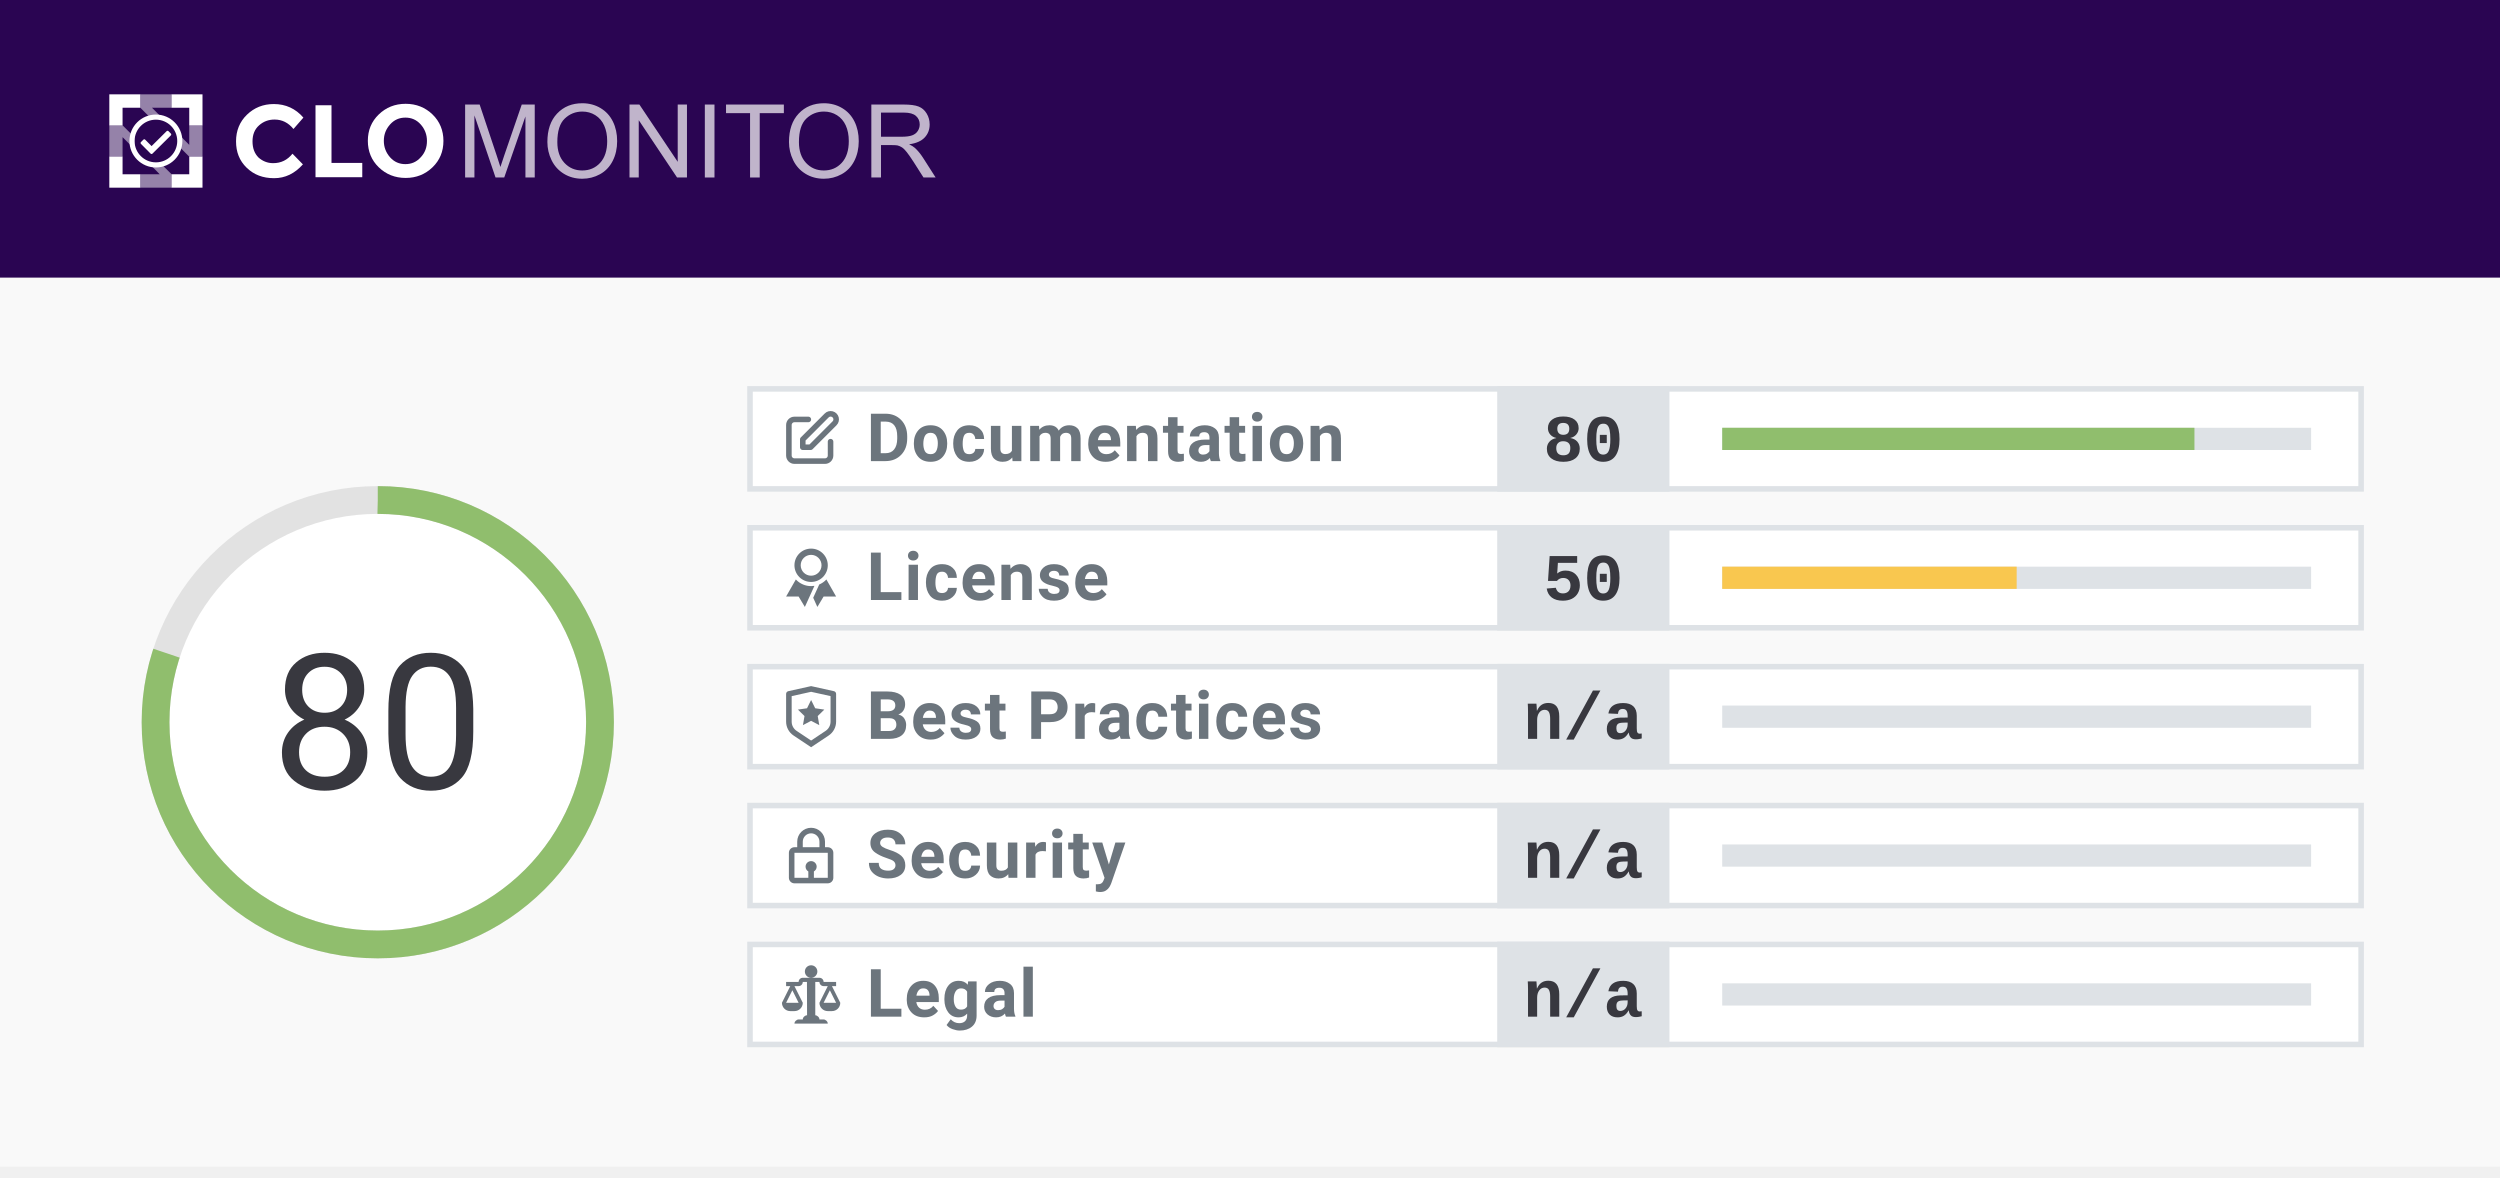
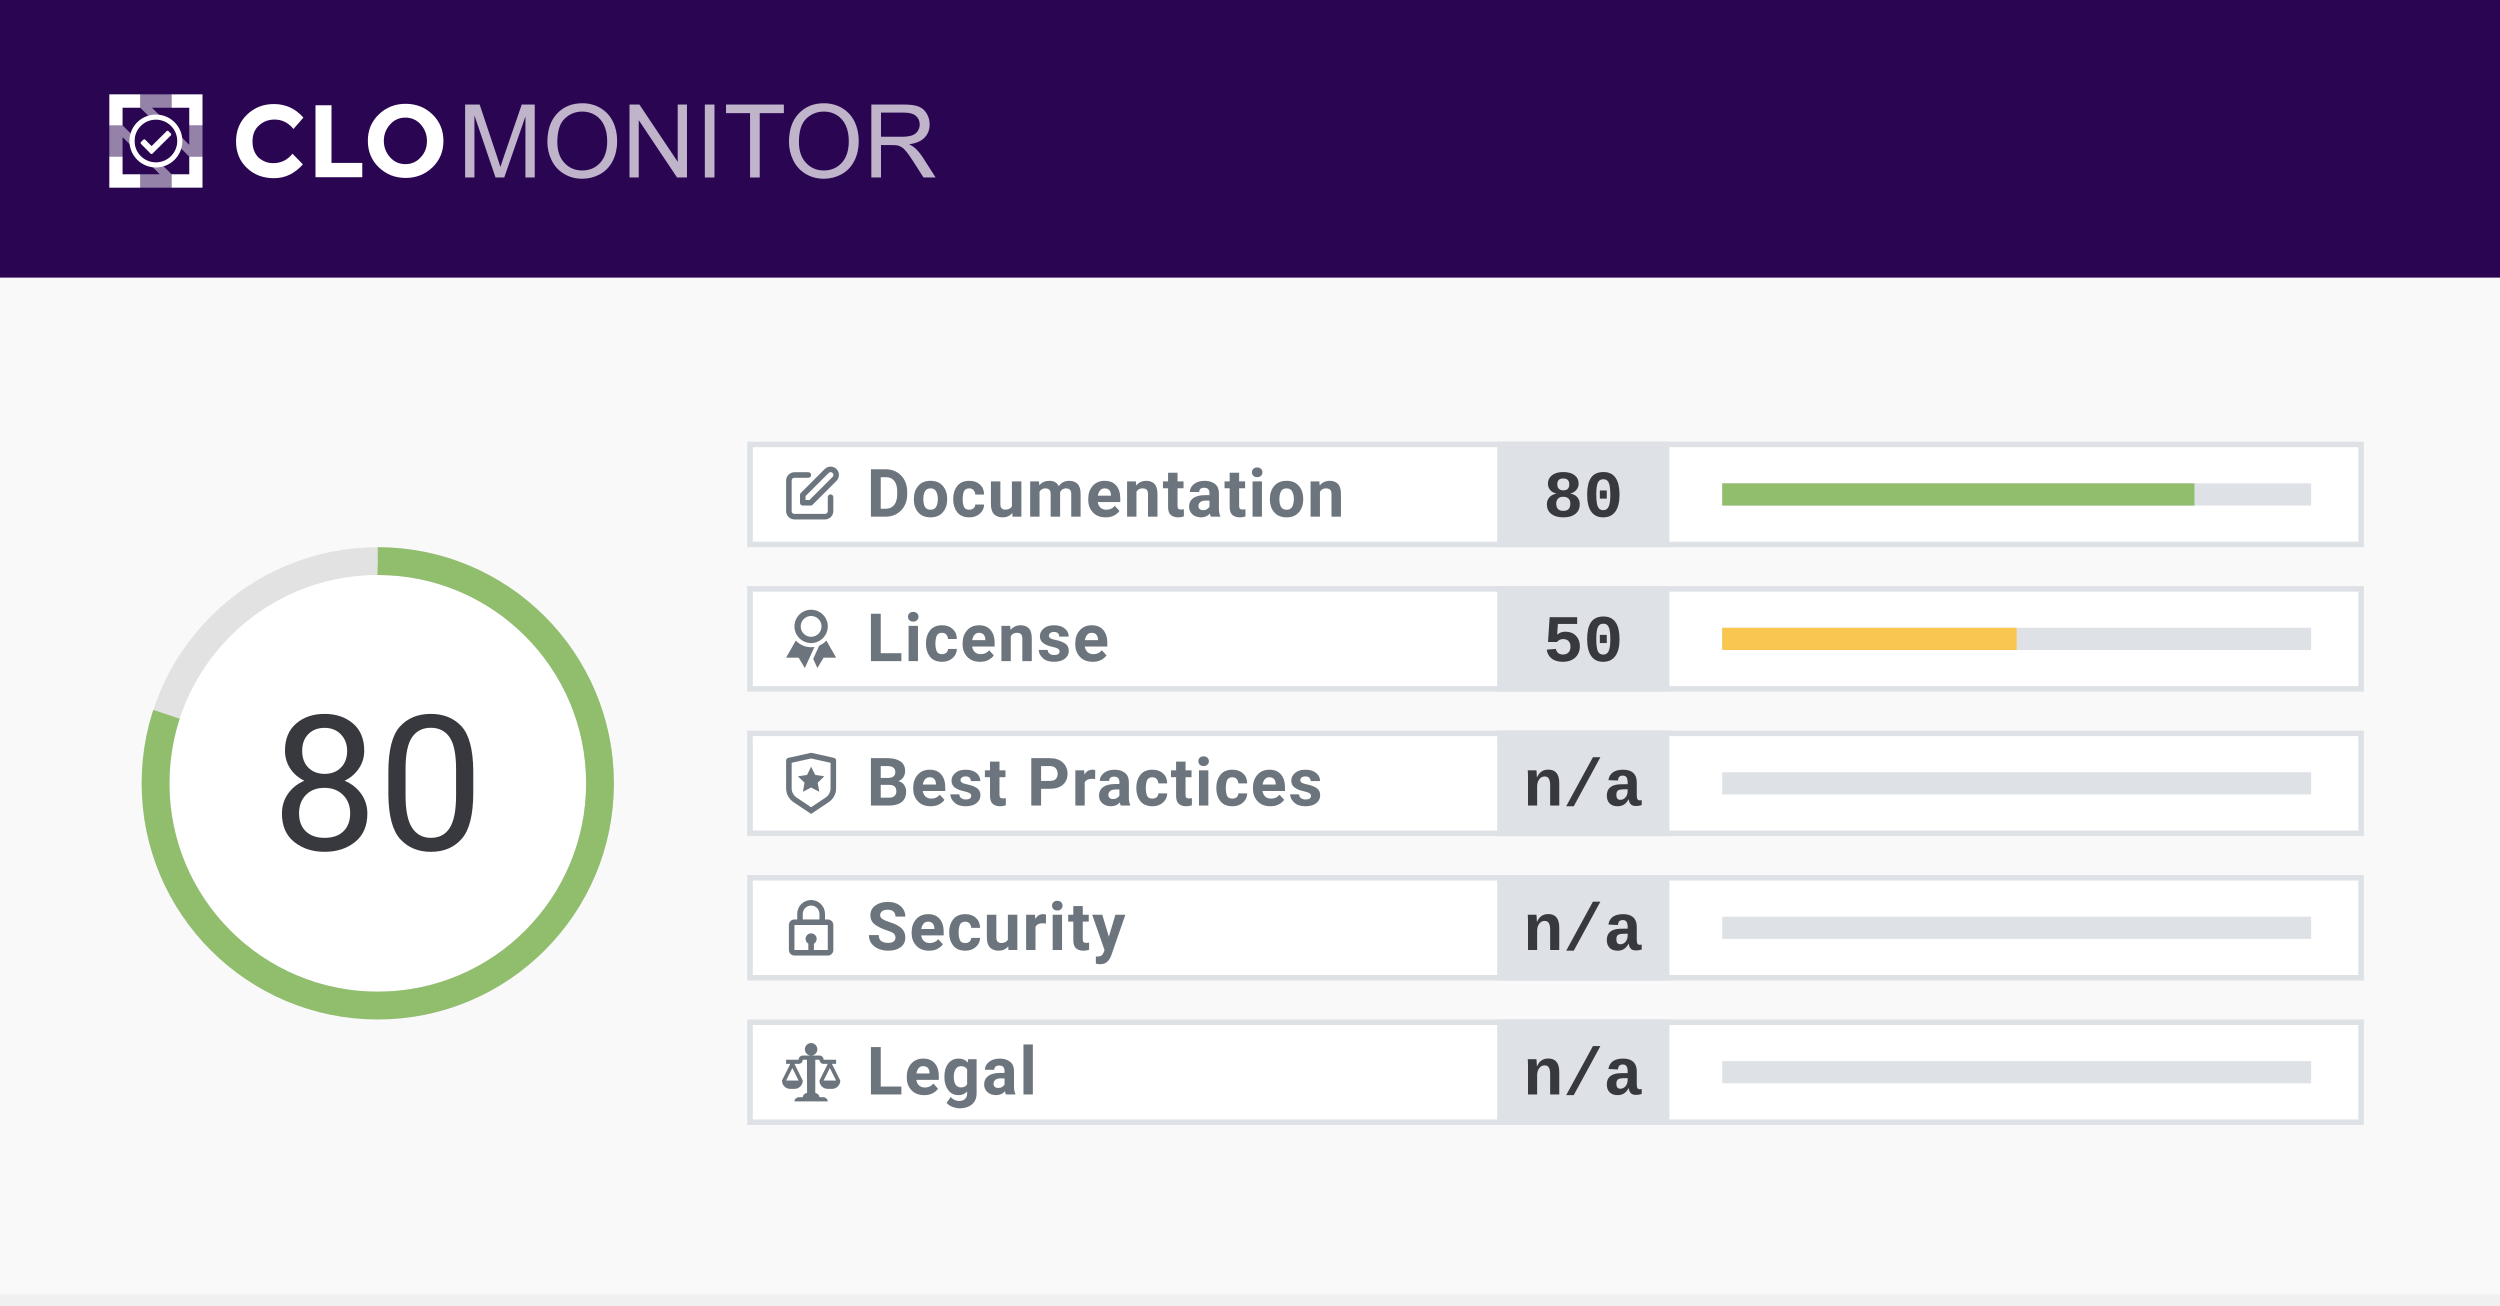
- <svg xmlns="http://www.w3.org/2000/svg" class="light" width="450" height="212" viewBox="0 0 450 212" fill="none">
+ <svg xmlns="http://www.w3.org/2000/svg" class="light" width="450" height="235" viewBox="0 0 450 235" fill="none">
  <style>
    .header {
      fill: #2a0552;
    }

    .dark .header {
      fill: #0f0e11;
    }

    .logo {
      fill: #fff;
    }

    .clo {
      font-family: "Arial", Gadget, sans-serif;
      font-size: 18px;
      font-weight: 600;
    }

    .monitor {
      font-family: "Arial", "Helvetica Neue", Helvetica, sans-serif;
      font-size: 18px;
      font-weight: 300;
    }

    .beta {
      font-family: system-ui, -apple-system, "Segoe UI", Roboto, "Helvetica Neue", Arial, "Noto Sans", "Liberation Sans", sans-serif, "Apple Color Emoji", "Segoe UI Emoji", "Segoe UI Symbol", "Noto Color Emoji";
      font-size: 9px;
      font-weight: 400;
      fill: #fff;
    }

    .bg {
      fill: #f9f9f9;
    }

    .dark .bg {
      fill: #2c2e31;
    }

    .title {
      font-family: system-ui, -apple-system, "Segoe UI", Roboto, "Helvetica Neue", Arial, "Noto Sans", "Liberation Sans", sans-serif, "Apple Color Emoji", "Segoe UI Emoji", "Segoe UI Symbol", "Noto Color Emoji";
      font-size: 12px;
      font-weight: 600;
      letter-spacing: .3px;
      fill: #6c757d;
    }

    .dark .title {
      fill: #a0a0a0;
    }

    .barBg {
      fill: #fff;
      stroke: #dee2e6;
    }

    .dark .barBg {
      fill: #131216;
      stroke: #676869;
    }

    .valueBg {
      fill: #dee2e6;
      stroke: #dee2e6;
    }

    .dark .valueBg {
      fill: #2b2a2e;
      stroke: #676869;
    }

    .value {
      font-family: SFMono-Regular,Menlo,Monaco,Consolas,"Liberation Mono","Courier New",monospace;
      font-size: 12px;
      font-weight: 600;
      fill: #38383f;
    }

    .dark .value {
      fill: #a3a3a6;
    }

    .barWrapper {
      fill: #dee2e6;
    }

    .dark .barWrapper {
      fill: #2b2a2e;
    }

    .bar-a {
      fill: #90be6d;
    }

    .bar-b {
      fill: #f9c74f;
    }

    .bar-c {
      fill: #f8961e;
    }

    .bar-d {
      fill: #f94144;
    }

    .empty-icon {
      stroke: #6c757d;
    }

    .dark .empty-icon {
      stroke: #a0a0a0;
    }

    .icon {
      stroke: #6c757d;
      fill: #6c757d;
    }

    .dark .icon {
      stroke: #a0a0a0;
      fill: #a0a0a0;
    }

    @supports(-moz-appearance: auto) {
      /* Selector detects Firefox */
      .value { font-size:12px; }
    }

    .circle {
      fill: #fff;
      stroke: #e2e2e2;
    }

    .dark .circle {
      fill: #131216;
      stroke: #676869;
    }

    .chart-circle {
      fill: none;
      stroke-dashoffset: 251.42;
    }

    .circle-a {
      stroke: #90be6d;
    }

    .circle-b {
      stroke: #f9c74f;
    }

    .circle-c {
      stroke: #f8961e;
    }

    .circle-d {
      stroke: #f94144;
    }

    .global {
      font-family: system-ui, -apple-system, "Segoe UI", Roboto, "Helvetica Neue", Arial, "Noto Sans", "Liberation Sans", sans-serif, "Apple Color Emoji", "Segoe UI Emoji", "Segoe UI Symbol", "Noto Color Emoji";
      font-size: 34px;
      font-weight: 400;
      fill: #38383f;
    }

    .dark .global {
      fill: #a3a3a6;
    }
  </style>
  <rect x="0" y="0" class="header" height="50" width="450" />
  <g transform="translate(18, 32)">
    <svg y="-19px" viewBox="0 0 580 75" height="25" width="152">
      <g id="layer0">
        <g transform="matrix(1 0 0 1 10 0.108586)">
          <path d="M108.899,52.155C114.39,52.155 118.717,49.991 122.211,45.665L129.367,52.987C123.709,59.31 117.219,62.472 109.564,62.472C101.91,62.472 95.752,60.142 90.76,55.316C85.768,50.491 83.438,44.5 83.438,37.178C83.438,29.856 85.934,23.699 90.927,18.873C95.919,14.047 102.076,11.551 109.398,11.551C117.552,11.551 124.375,14.713 129.7,20.87L122.877,28.691C119.382,24.364 115.056,22.201 109.897,22.201C105.737,22.201 102.242,23.532 99.247,26.195C96.252,28.858 94.754,32.519 94.754,37.178C94.754,41.837 96.085,45.498 98.914,48.327C101.577,50.657 104.905,52.155 108.899,52.155L108.899,52.155Z" fill="#FFFFFF" />
          <path d="M138.02,61.806L138.02,12.383L149.003,12.383L149.003,51.988L170.137,51.988L170.137,61.806L138.02,61.806L138.02,61.806Z" fill="#FFFFFF" />
          <path d="M218.396,54.984C213.403,59.809 207.246,62.306 199.924,62.306C192.602,62.306 186.445,59.809 181.453,54.984C176.461,50.158 173.965,44.001 173.965,36.845C173.965,29.523 176.461,23.532 181.453,18.707C186.445,13.881 192.602,11.385 199.924,11.385C207.246,11.385 213.403,13.881 218.396,18.707C223.388,23.532 225.884,29.69 225.884,36.845C225.884,44.167 223.388,50.158 218.396,54.984L218.396,54.984ZM214.568,36.845C214.568,32.519 213.071,28.691 210.242,25.529C207.413,22.368 203.918,20.87 199.758,20.87C195.598,20.87 192.103,22.368 189.274,25.529C186.445,28.691 184.947,32.352 184.947,36.845C184.947,41.172 186.445,44.999 189.274,48.161C192.103,51.323 195.598,52.82 199.758,52.82C203.918,52.82 207.413,51.323 210.242,48.161C213.237,44.999 214.568,41.338 214.568,36.845L214.568,36.845Z" fill="#FFFFFF" />
        </g>
      </g>
      <g id="layer1">
        <g>
          <path d="M15.5,47.7L6.4,47.7L6.4,69.1L27.7,69.1L27.7,59.9L15.5,59.9L15.5,47.7Z" fill="#FFFFFF" />
          <path d="M61.3,47.8L61.3,59.9L49.1,59.9L49.1,59.8L49.1,69.1L70.4,69.1L70.4,47.7L61.2,47.7L61.3,47.8Z" fill="#FFFFFF" />
          <path d="M6.4,26.4L15.6,26.4L15.5,26.3L15.5,14.2L27.7,14.2L27.7,5L6.4,5L6.4,26.4Z" fill="#FFFFFF" />
          <path d="M49.1,5L49.1,14.2L61.3,14.2L61.3,26.4L70.4,26.4L70.4,5L49.1,5Z" fill="#FFFFFF" />
        </g>
        <g>
          <path d="M42.859,21.359L35.7,14.2L49.1,14.2L49.1,5L27.7,5L27.7,14.2L34.859,21.359L42.859,21.359Z" fill="#FFFFFF" fill-opacity="0.5" />
          <path d="M41.441,52.241L33.441,52.241L39,57.8L41,59.9L27.7,59.9L27.7,69.1L49.1,69.1L49.1,59.8L43,53.8L41.441,52.241Z" fill="#FFFFFF" fill-opacity="0.5" />
          <path d="M61.3,26.4L61.3,39.7L59.2,37.6L53.654,32.054L53.654,40.154L55.1,41.6L61.2,47.7L70.4,47.7L70.4,26.4L61.3,26.4Z" fill="#FFFFFF" fill-opacity="0.5" />
          <path d="M23.674,34.474L15.6,26.4L6.4,26.4L6.4,47.7L15.5,47.7L15.5,34.4L23.674,42.575L23.674,34.474Z" fill="#FFFFFF" fill-opacity="0.5" />
        </g>
      </g>
      <g id="layer2">
        <path d="M38.4,18.875C28.362,18.875 20.225,27.012 20.225,37.05C20.225,47.088 28.362,55.225 38.4,55.225C48.438,55.225 56.575,47.088 56.575,37.05C56.575,27.012 48.438,18.875 38.4,18.875L38.4,18.875ZM38.4,22.392C46.501,22.392 53.057,28.948 53.057,37.05C53.057,45.151 46.502,51.708 38.4,51.708C30.299,51.708 23.742,45.152 23.742,37.05C23.742,28.949 30.298,22.392 38.4,22.392L38.4,22.392ZM48.675,31.939L47.024,30.274C46.682,29.93 46.125,29.927 45.78,30.27L35.421,40.546L31.039,36.128C30.697,35.783 30.14,35.781 29.795,36.123L28.13,37.775C27.785,38.117 27.783,38.673 28.125,39.018L34.778,45.725C35.12,46.07 35.677,46.072 36.022,45.73L48.67,33.183C49.015,32.841 49.017,32.284 48.675,31.939L48.675,31.939Z" fill="#FFFFFF" />
      </g>
      <g id="layer3">
        <g transform="matrix(1 0 0 1 13 0)">
          <path d="M237.78,62.108L237.78,12L247.761,12L259.621,47.479C260.715,50.783 261.512,53.255 262.014,54.896C262.583,53.073 263.472,50.395 264.68,46.864L276.677,12L285.597,12L285.597,62.108L279.206,62.108L279.206,20.169L264.645,62.108L258.664,62.108L244.172,19.451L244.172,62.108L237.78,62.108Z" fill="#FFFFFF" fill-opacity="0.7" />
          <path d="M294.279,37.703C294.279,29.386 296.512,22.875 300.978,18.17C305.445,13.464 311.209,11.112 318.273,11.112C322.899,11.112 327.069,12.217 330.783,14.427C334.497,16.637 337.328,19.719 339.277,23.673C341.225,27.626 342.199,32.109 342.199,37.122C342.199,42.204 341.174,46.75 339.123,50.76C337.072,54.77 334.167,57.807 330.407,59.869C326.647,61.931 322.591,62.962 318.239,62.962C313.522,62.962 309.307,61.823 305.593,59.544C301.878,57.266 299.064,54.155 297.15,50.213C295.236,46.271 294.279,42.101 294.279,37.703L294.279,37.703ZM301.115,37.806C301.115,43.844 302.739,48.601 305.986,52.076C309.233,55.551 313.306,57.288 318.205,57.288C323.195,57.288 327.302,55.534 330.527,52.025C333.751,48.516 335.363,43.537 335.363,37.088C335.363,33.009 334.674,29.449 333.295,26.407C331.917,23.365 329.9,21.007 327.245,19.332C324.591,17.657 321.611,16.82 318.307,16.82C313.613,16.82 309.575,18.432 306.191,21.656C302.807,24.88 301.115,30.264 301.115,37.806L301.115,37.806Z" fill="#FFFFFF" fill-opacity="0.7" />
          <path d="M350.676,62.108L350.676,12L357.477,12L383.796,51.341L383.796,12L390.153,12L390.153,62.108L383.351,62.108L357.033,22.733L357.033,62.108L350.676,62.108Z" fill="#FFFFFF" fill-opacity="0.7" />
          <path d="M402.424,62.108L402.424,12L409.055,12L409.055,62.108L402.424,62.108Z" fill="#FFFFFF" fill-opacity="0.7" />
          <path d="M433.493,62.108L433.493,17.913L416.984,17.913L416.984,12L456.701,12L456.701,17.913L440.124,17.913L440.124,62.108L433.493,62.108Z" fill="#FFFFFF" fill-opacity="0.7" />
          <path d="M460.222,37.703C460.222,29.386 462.455,22.875 466.921,18.17C471.387,13.464 477.152,11.112 484.216,11.112C488.841,11.112 493.011,12.217 496.725,14.427C500.44,16.637 503.271,19.719 505.219,23.673C507.167,27.626 508.141,32.109 508.141,37.122C508.141,42.204 507.116,46.75 505.065,50.76C503.014,54.77 500.109,57.807 496.349,59.869C492.59,61.931 488.534,62.962 484.181,62.962C479.465,62.962 475.249,61.823 471.535,59.544C467.821,57.266 465.007,54.155 463.093,50.213C461.179,46.271 460.222,42.101 460.222,37.703L460.222,37.703ZM467.057,37.806C467.057,43.844 468.681,48.601 471.928,52.076C475.175,55.551 479.248,57.288 484.147,57.288C489.138,57.288 493.245,55.534 496.469,52.025C499.693,48.516 501.305,43.537 501.305,37.088C501.305,33.009 500.616,29.449 499.238,26.407C497.859,23.365 495.842,21.007 493.188,19.332C490.533,17.657 487.554,16.82 484.25,16.82C479.556,16.82 475.517,18.432 472.133,21.656C468.749,24.88 467.057,30.264 467.057,37.806L467.057,37.806Z" fill="#FFFFFF" fill-opacity="0.7" />
          <path d="M516.789,62.108L516.789,12L539.006,12C543.472,12 546.867,12.45 549.191,13.35C551.515,14.251 553.373,15.84 554.763,18.119C556.153,20.397 556.847,22.915 556.847,25.672C556.847,29.227 555.697,32.223 553.395,34.661C551.094,37.1 547.539,38.649 542.731,39.31C544.486,40.153 545.819,40.985 546.73,41.805C548.667,43.582 550.501,45.804 552.233,48.47L560.949,62.108L552.609,62.108L545.978,51.683C544.042,48.675 542.446,46.374 541.193,44.779C539.94,43.184 538.818,42.067 537.826,41.429C536.835,40.791 535.827,40.347 534.802,40.096C534.05,39.937 532.819,39.857 531.11,39.857L523.42,39.857L523.42,62.108L516.789,62.108ZM523.42,34.115L537.673,34.115C540.703,34.115 543.073,33.801 544.782,33.175C546.491,32.548 547.79,31.545 548.679,30.167C549.567,28.788 550.012,27.29 550.012,25.672C550.012,23.302 549.151,21.354 547.431,19.828C545.711,18.301 542.993,17.537 539.279,17.537L523.42,17.537L523.42,34.115Z" fill="#FFFFFF" fill-opacity="0.7" />
        </g>
      </g>
    </svg>
  </g>
-   <rect x="0" y="50" class="bg" height="160" width="450" />
-   <g transform="translate(23, 85)">
+   <rect x="0" y="50" class="bg" height="183" width="450" />
+   <g transform="translate(23, 96)">
    <g>
      <circle class="circle" cx="45" cy="45" r="40" stroke-width="5" />
      <circle class="chart-circle circle-a" cx="45" cy="45" r="40" stroke-width="5" stroke-dasharray="452.556" transform="rotate(-90 45 45)" />
    </g>
    <g class="global">
      <text x="45" y="57" text-anchor="middle" color="#38383f">80</text>
    </g>
  </g>
-   <g transform="translate(135, 70)">
+   <g transform="translate(135, 80)">
    <g>
      <rect x="0" y="0" class="barBg" height="18" width="290" stroke-opacity="1" />
      <g class="title" transform="translate(5, 0)">
        <svg y="3" class="empty-icon" fill="none" stroke-width="0" viewBox="0 0 24 24" height="1em" width="1em">
          <path stroke-linecap="round" stroke-linejoin="round" stroke-width="2" d="M11 5H6a2 2 0 00-2 2v11a2 2 0 002 2h11a2 2 0 002-2v-5m-1.414-9.414a2 2 0 112.828 2.828L11.828 15H9v-2.828l8.586-8.586z" />
        </svg>
        <text x="16" y="13">Documentation</text>
      </g>
      <rect x="135" y="0" class="valueBg" height="18" width="30" stroke-opacity="1" />
      <g class="value">
        <text x="150" y="13" text-anchor="middle">80</text>
      </g>
      <g transform="translate(175, 7)">
        <rect x="0" y="0" height="4" width="106" class="barWrapper" />
        <rect x="0" y="0" height="4" width="85" class="bar-a" />
      </g>
    </g>
  </g>
-   <g transform="translate(135, 95)">
+   <g transform="translate(135, 106)">
    <g>
      <rect x="0" y="0" class="barBg" height="18" width="290" stroke-opacity="1" />
      <g class="title" transform="translate(5, 0)">
        <svg y="3" class="icon" stroke-width="0" viewBox="0 0 512 512" height="1em" width="1em">
          <path d="M256 32c-70.7 0-128 57.3-128 128s57.3 128 128 128 128-57.3 128-128S326.7 32 256 32zm0 208c-44.2 0-80-35.8-80-80s35.8-80 80-80 80 35.8 80 80-35.8 80-80 80zM193.7 307.4c-19.1-8.1-36.2-19.6-50.8-34.3-1.4-1.4-2.8-2.8-4.1-4.3L64 400h96l48 80 48-105.8 25.5-56.2c-8.4 1.3-16.9 2-25.5 2-21.6 0-42.5-4.2-62.3-12.6zM373.3 268.9c-1.3 1.4-2.7 2.9-4.1 4.3-14.6 14.6-31.7 26.2-50.7 34.2L294 361.2l-21.9 48.4L304 480l48-80h96l-74.7-131.1z" />
        </svg>
        <text x="16" y="13">License</text>
      </g>
      <rect x="135" y="0" class="valueBg" height="18" width="30" stroke-opacity="1" />
      <g class="value">
        <text x="150" y="13" text-anchor="middle">50</text>
      </g>
      <g transform="translate(175, 7)">
        <rect x="0" y="0" height="4" width="106" class="barWrapper" />
        <rect x="0" y="0" height="4" width="53" class="bar-b" />
      </g>
    </g>
  </g>
-   <g transform="translate(135, 120)">
+   <g transform="translate(135, 132)">
    <g>
      <rect x="0" y="0" class="barBg" height="18" width="290" stroke-opacity="1" />
      <g class="title" transform="translate(5, 0)">
        <svg y="3" class="icon" stroke-width="0" viewBox="0 0 24 24" height="1em" width="1em">
          <g>
            <path fill="none" d="M0 0h24v24H0z" />
            <path d="M5 4.604v9.185a4 4 0 0 0 1.781 3.328L12 20.597l5.219-3.48A4 4 0 0 0 19 13.79V4.604L12 3.05 5 4.604zM3.783 2.826L12 1l8.217 1.826a1 1 0 0 1 .783.976v9.987a6 6 0 0 1-2.672 4.992L12 23l-6.328-4.219A6 6 0 0 1 3 13.79V3.802a1 1 0 0 1 .783-.976zM12 13.5l-2.939 1.545.561-3.272-2.377-2.318 3.286-.478L12 6l1.47 2.977 3.285.478-2.377 2.318.56 3.272L12 13.5z" />
          </g>
        </svg>
        <text x="16" y="13">Best Practices</text>
      </g>
      <rect x="135" y="0" class="valueBg" height="18" width="30" stroke-opacity="1" />
      <g class="value">
        <text x="150" y="13" text-anchor="middle">n/a</text>
      </g>
      <g transform="translate(175, 7)">
        <rect x="0" y="0" height="4" width="106" class="barWrapper" />
        <rect x="0" y="0" height="4" width="0" class="bar-na" />
      </g>
    </g>
  </g>
-   <g transform="translate(135, 145)">
+   <g transform="translate(135, 158)">
    <g>
      <rect x="0" y="0" class="barBg" height="18" width="290" stroke-opacity="1" />
      <g class="title" transform="translate(5, 0)">
        <svg y="3" class="icon" stroke-width="0" viewBox="0 0 24 24" height="1em" width="1em">
          <path d="M12 2C9.243 2 7 4.243 7 7v2H6c-1.103 0-2 .897-2 2v9c0 1.103.897 2 2 2h12c1.103 0 2-.897 2-2v-9c0-1.103-.897-2-2-2h-1V7c0-2.757-2.243-5-5-5zM9 7c0-1.654 1.346-3 3-3s3 1.346 3 3v2H9V7zm9.002 13H13v-2.278c.595-.347 1-.985 1-1.722 0-1.103-.897-2-2-2s-2 .897-2 2c0 .736.405 1.375 1 1.722V20H6v-9h12l.002 9z" />
        </svg>
        <text x="16" y="13">Security</text>
      </g>
      <rect x="135" y="0" class="valueBg" height="18" width="30" stroke-opacity="1" />
      <g class="value">
        <text x="150" y="13" text-anchor="middle">n/a</text>
      </g>
      <g transform="translate(175, 7)">
        <rect x="0" y="0" height="4" width="106" class="barWrapper" />
        <rect x="0" y="0" height="4" width="0" class="bar-na" />
      </g>
    </g>
  </g>
-   <g transform="translate(135, 170)">
+   <g transform="translate(135, 184)">
    <g>
      <rect x="0" y="0" class="barBg" height="18" width="290" stroke-opacity="1" />
      <g class="title" transform="translate(5, 0)">
        <svg y="3" class="icon" stroke-width="0" viewBox="0 0 14 16" height="1em" width="1em">
          <path fill-rule="evenodd" d="M7 4c-.83 0-1.5-.67-1.5-1.5S6.17 1 7 1s1.5.67 1.5 1.5S7.83 4 7 4zm7 6c0 1.11-.89 2-2 2h-1c-1.11 0-2-.89-2-2l2-4h-1c-.55 0-1-.45-1-1H8v8c.42 0 1 .45 1 1h1c.42 0 1 .45 1 1H3c0-.55.58-1 1-1h1c0-.55.58-1 1-1h.03L6 5H5c0 .55-.45 1-1 1H3l2 4c0 1.11-.89 2-2 2H2c-1.11 0-2-.89-2-2l2-4H1V5h3c0-.55.45-1 1-1h4c.55 0 1 .45 1 1h3v1h-1l2 4zM2.5 7L1 10h3L2.5 7zM13 10l-1.5-3-1.5 3h3z" />
        </svg>
        <text x="16" y="13">Legal</text>
      </g>
      <rect x="135" y="0" class="valueBg" height="18" width="30" stroke-opacity="1" />
      <g class="value">
        <text x="150" y="13" text-anchor="middle">n/a</text>
      </g>
      <g transform="translate(175, 7)">
        <rect x="0" y="0" height="4" width="106" class="barWrapper" />
        <rect x="0" y="0" height="4" width="0" class="bar-na" />
      </g>
    </g>
  </g>
</svg>
